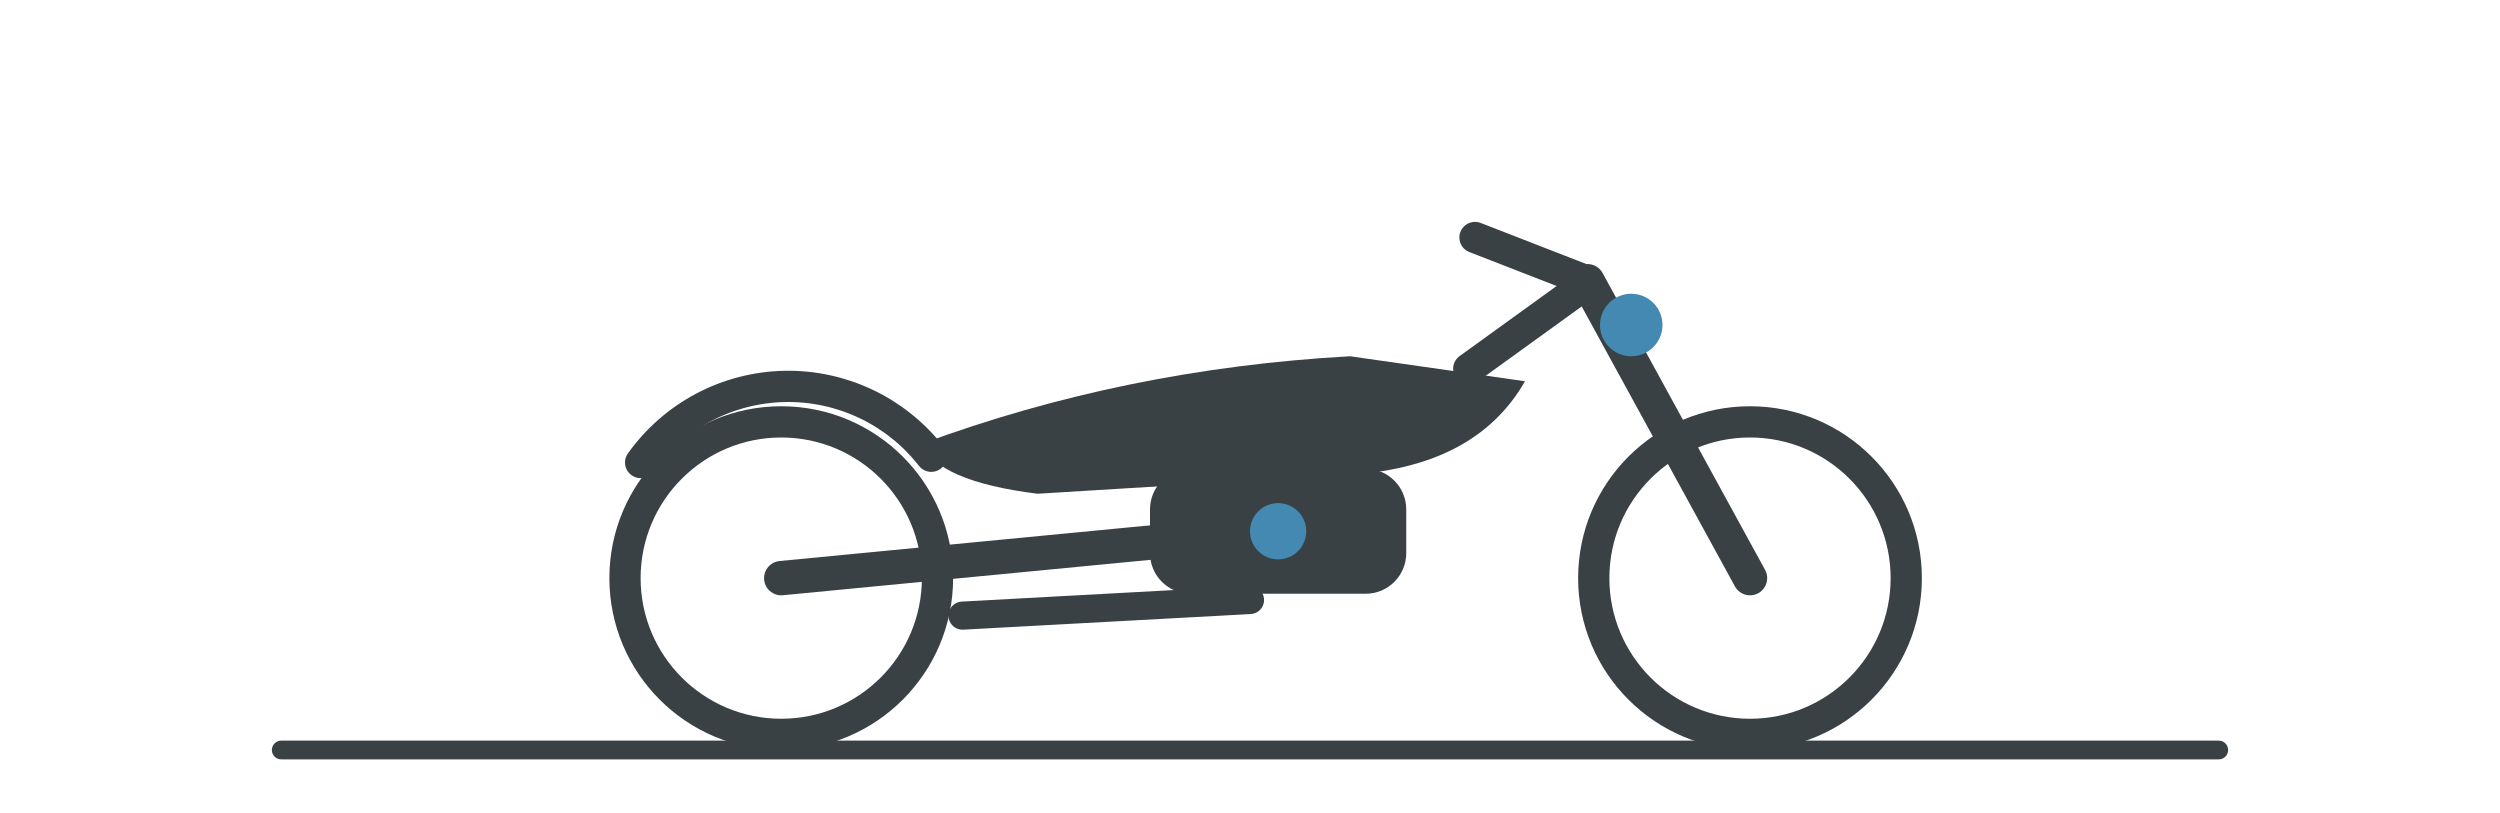
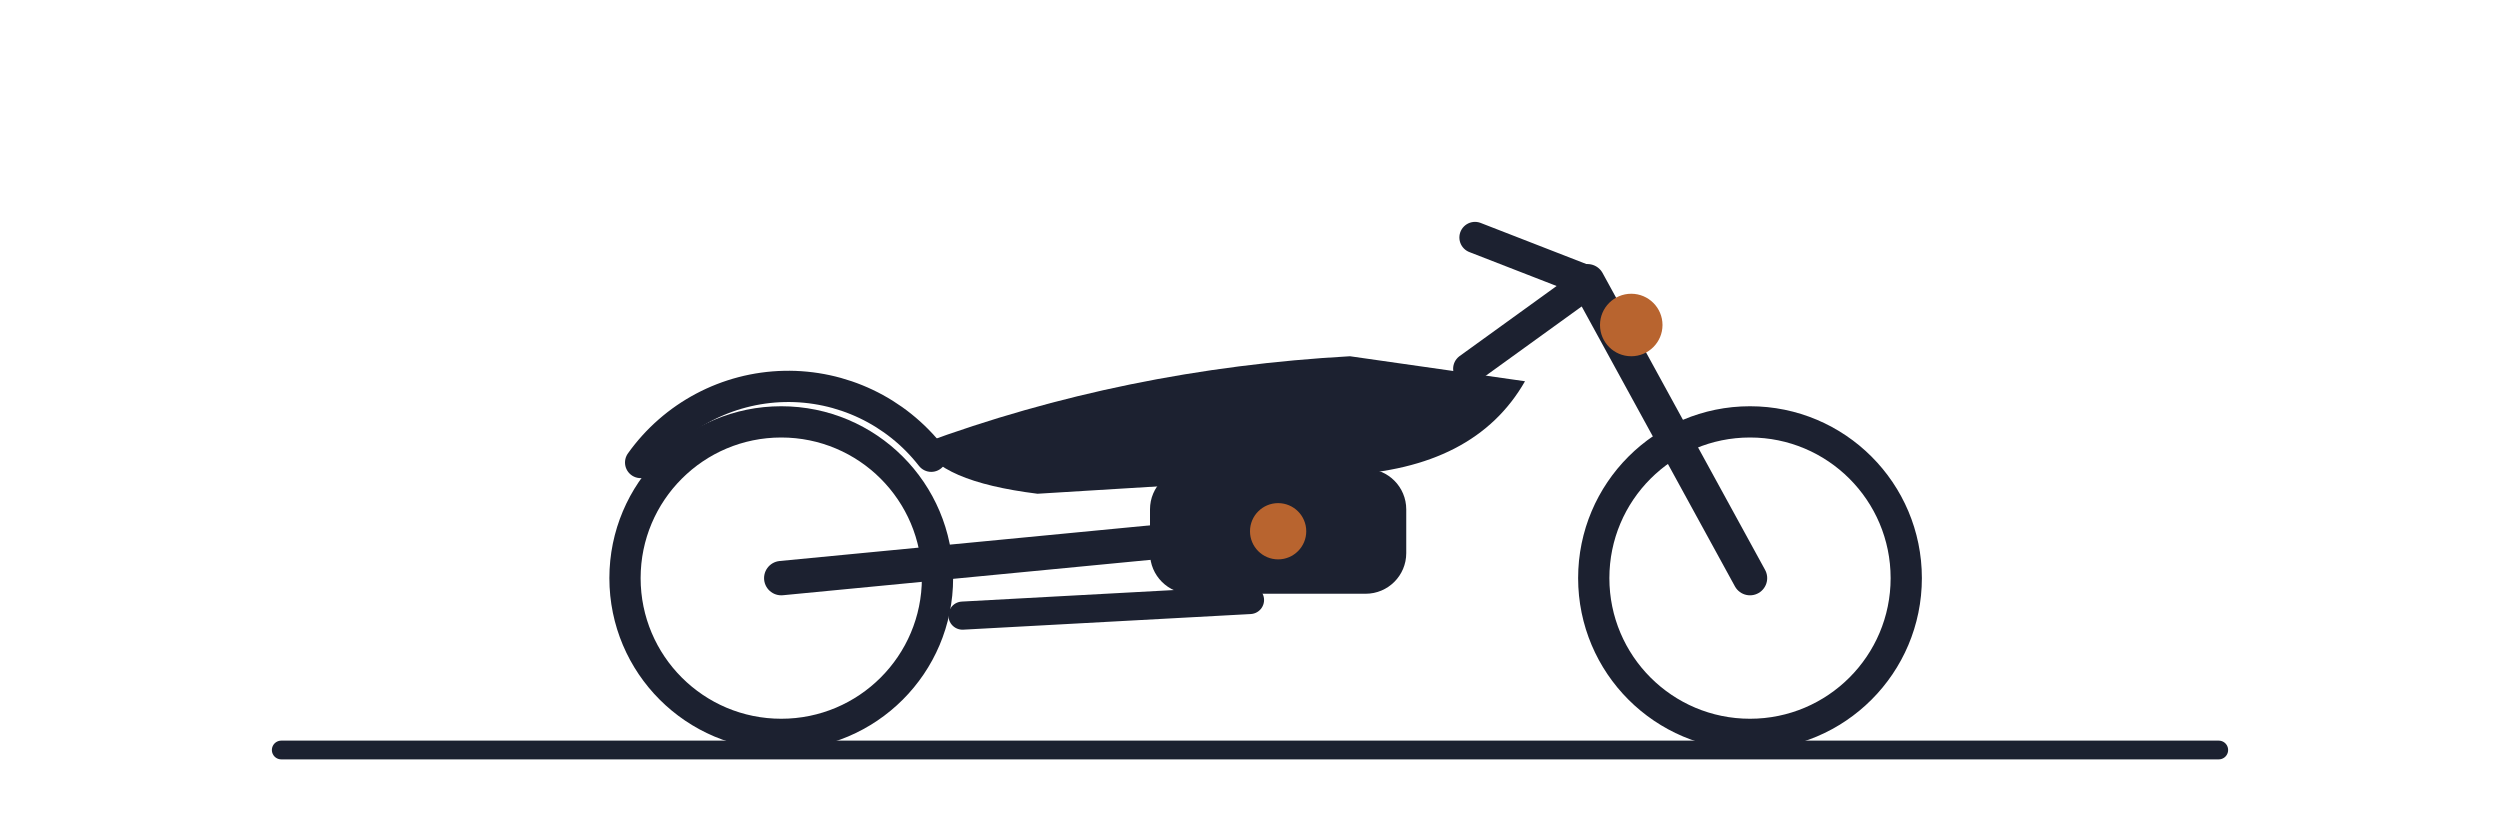
<svg xmlns="http://www.w3.org/2000/svg" viewBox="0 0 800 260">
-   <g fill="none" stroke="#3a4145" stroke-linecap="round" stroke-linejoin="round">
+   <g fill="none" stroke="#1c2130" stroke-linecap="round" stroke-linejoin="round">
    <circle cx="250" cy="185" r="50" stroke-width="10" />
    <circle cx="560" cy="185" r="50" stroke-width="10" />
    <path d="M205 148 A58 58 0 0 1 298 146" stroke-width="10" />
    <line x1="560" y1="185" x2="508" y2="90" stroke-width="11" />
    <line x1="508" y1="90" x2="472" y2="76" stroke-width="10" />
    <line x1="470" y1="118" x2="506" y2="92" stroke-width="10" />
    <line x1="250" y1="185" x2="385" y2="172" stroke-width="11" />
    <line x1="400" y1="192" x2="308" y2="197" stroke-width="9" />
  </g>
-   <path d="M295 142 Q360 118 432 114 L488 122 Q472 150 430 152 L332 158 Q300 154 295 142 Z" fill="#3a4145" />
-   <rect x="368" y="150" width="82" height="40" rx="13" fill="#3a4145" />
-   <circle cx="409" cy="170" r="9" fill="#4489b1" />
-   <circle cx="522" cy="104" r="10" fill="#4489b1" />
-   <line x1="90" y1="240" x2="710" y2="240" stroke="#3a4145" stroke-width="6" stroke-linecap="round" />
+   <path d="M295 142 Q360 118 432 114 L488 122 Q472 150 430 152 L332 158 Q300 154 295 142 Z" fill="#1c2130" />
+   <rect x="368" y="150" width="82" height="40" rx="13" fill="#1c2130" />
+   <circle cx="409" cy="170" r="9" fill="#b8642f" />
+   <circle cx="522" cy="104" r="10" fill="#b8642f" />
+   <line x1="90" y1="240" x2="710" y2="240" stroke="#1c2130" stroke-width="6" stroke-linecap="round" />
</svg>
